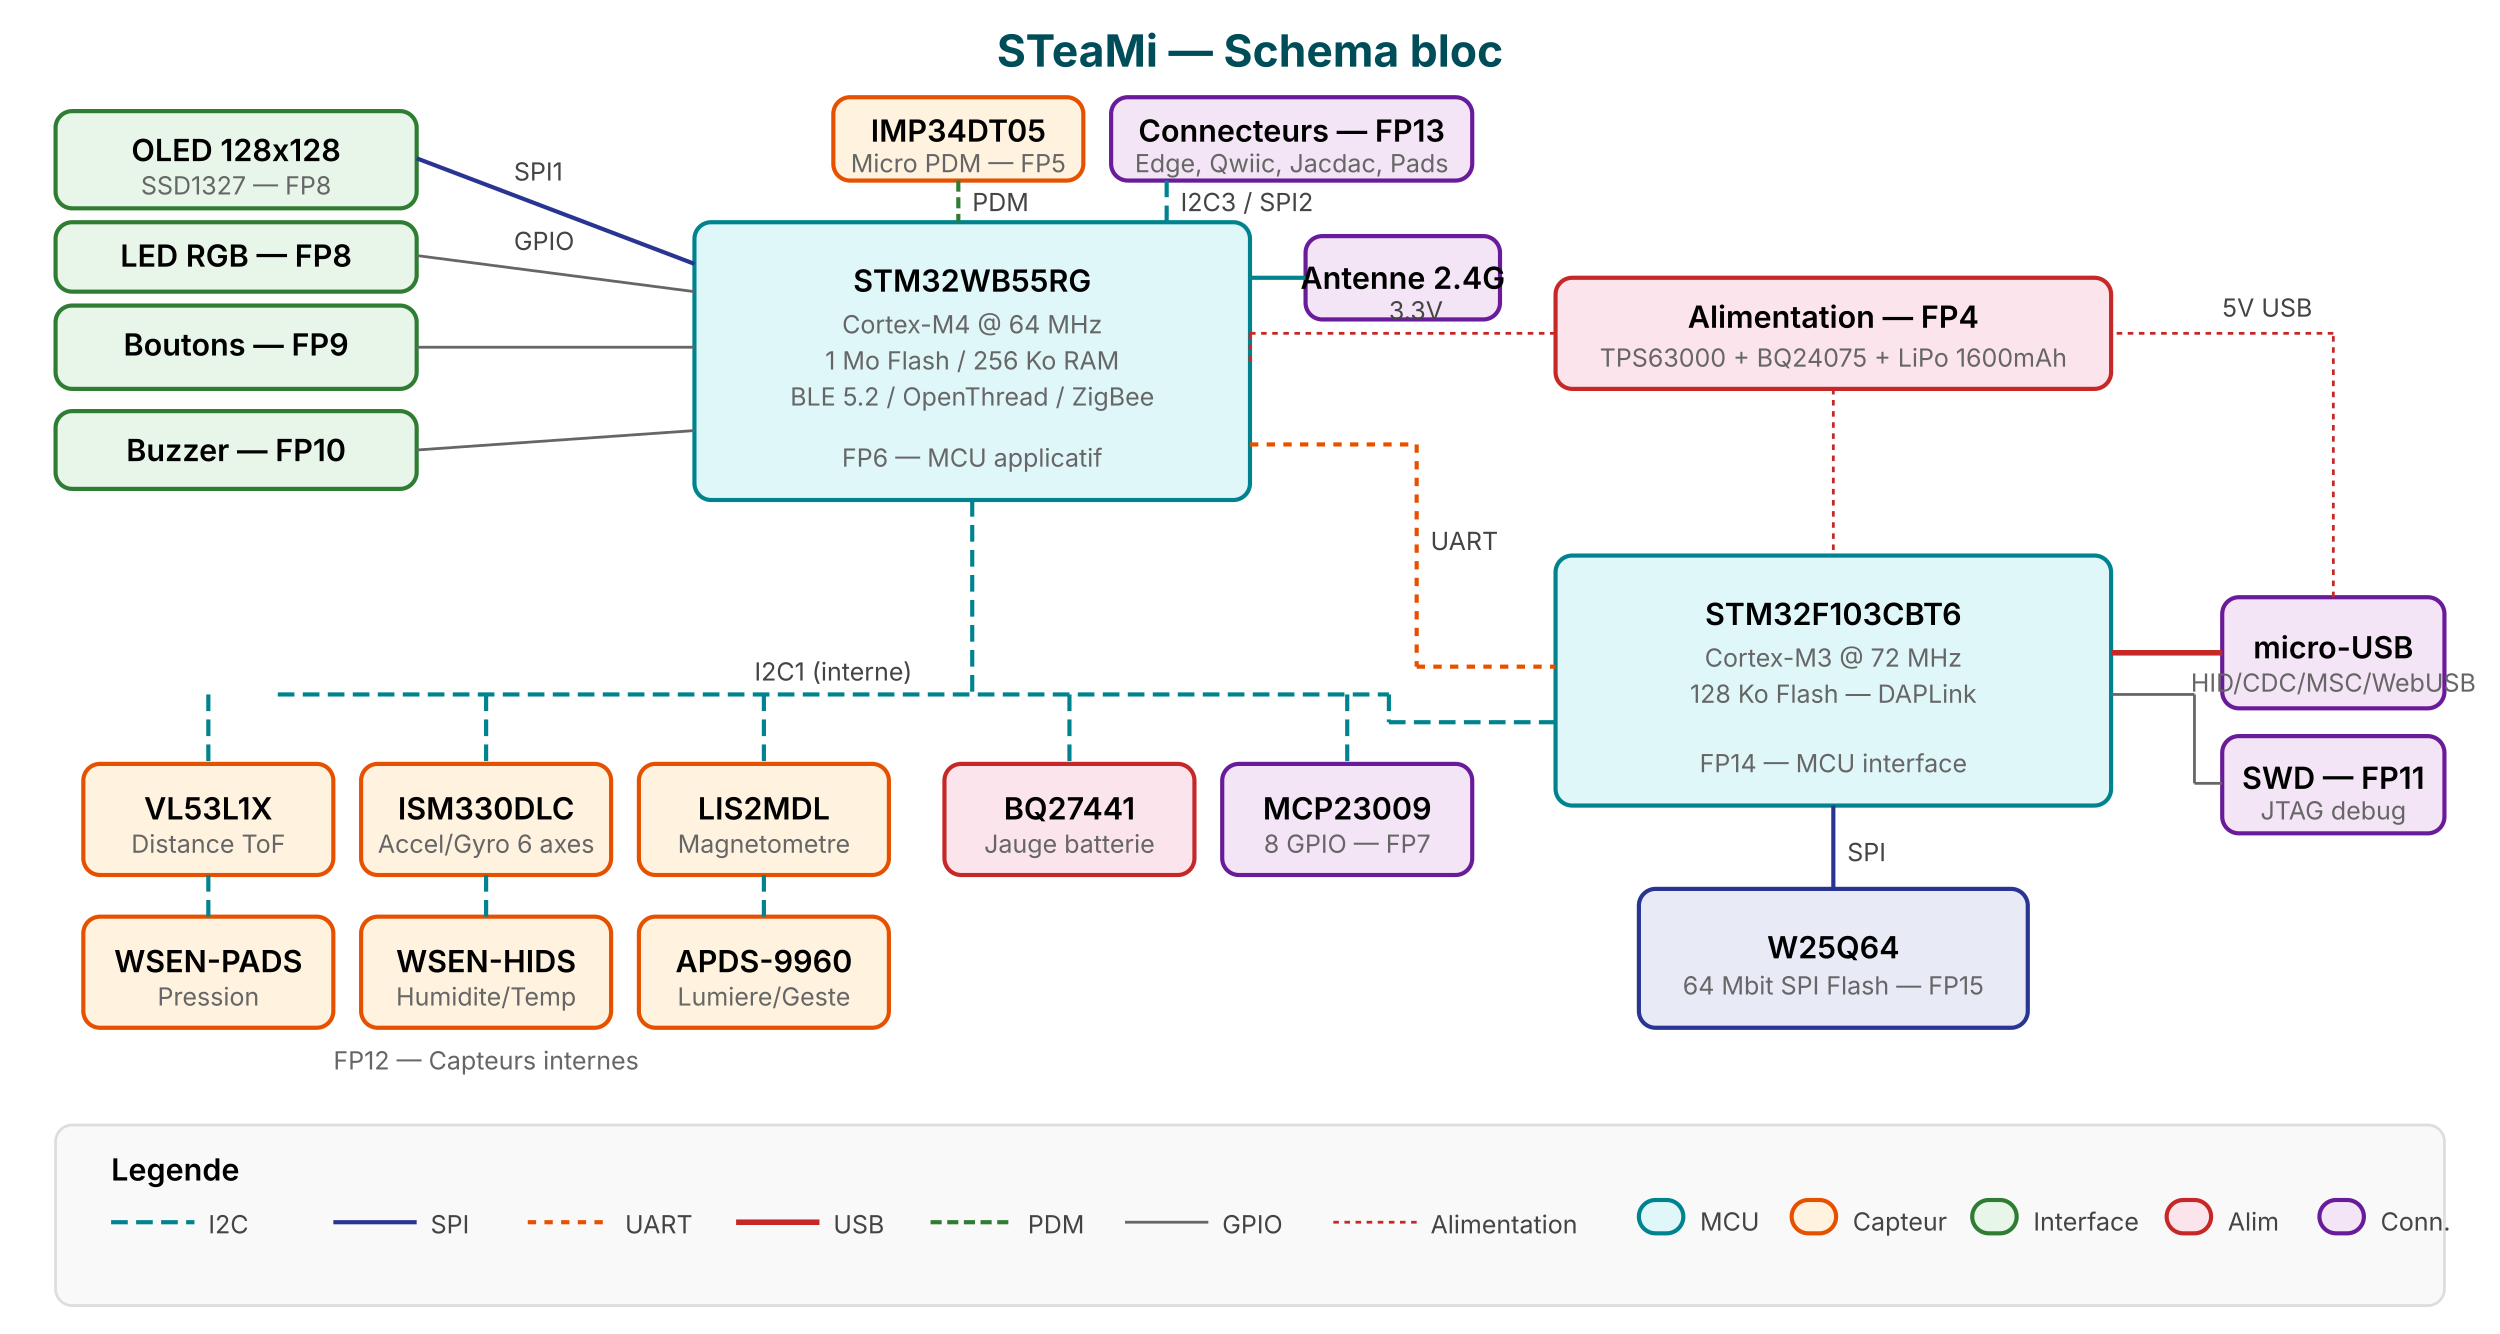
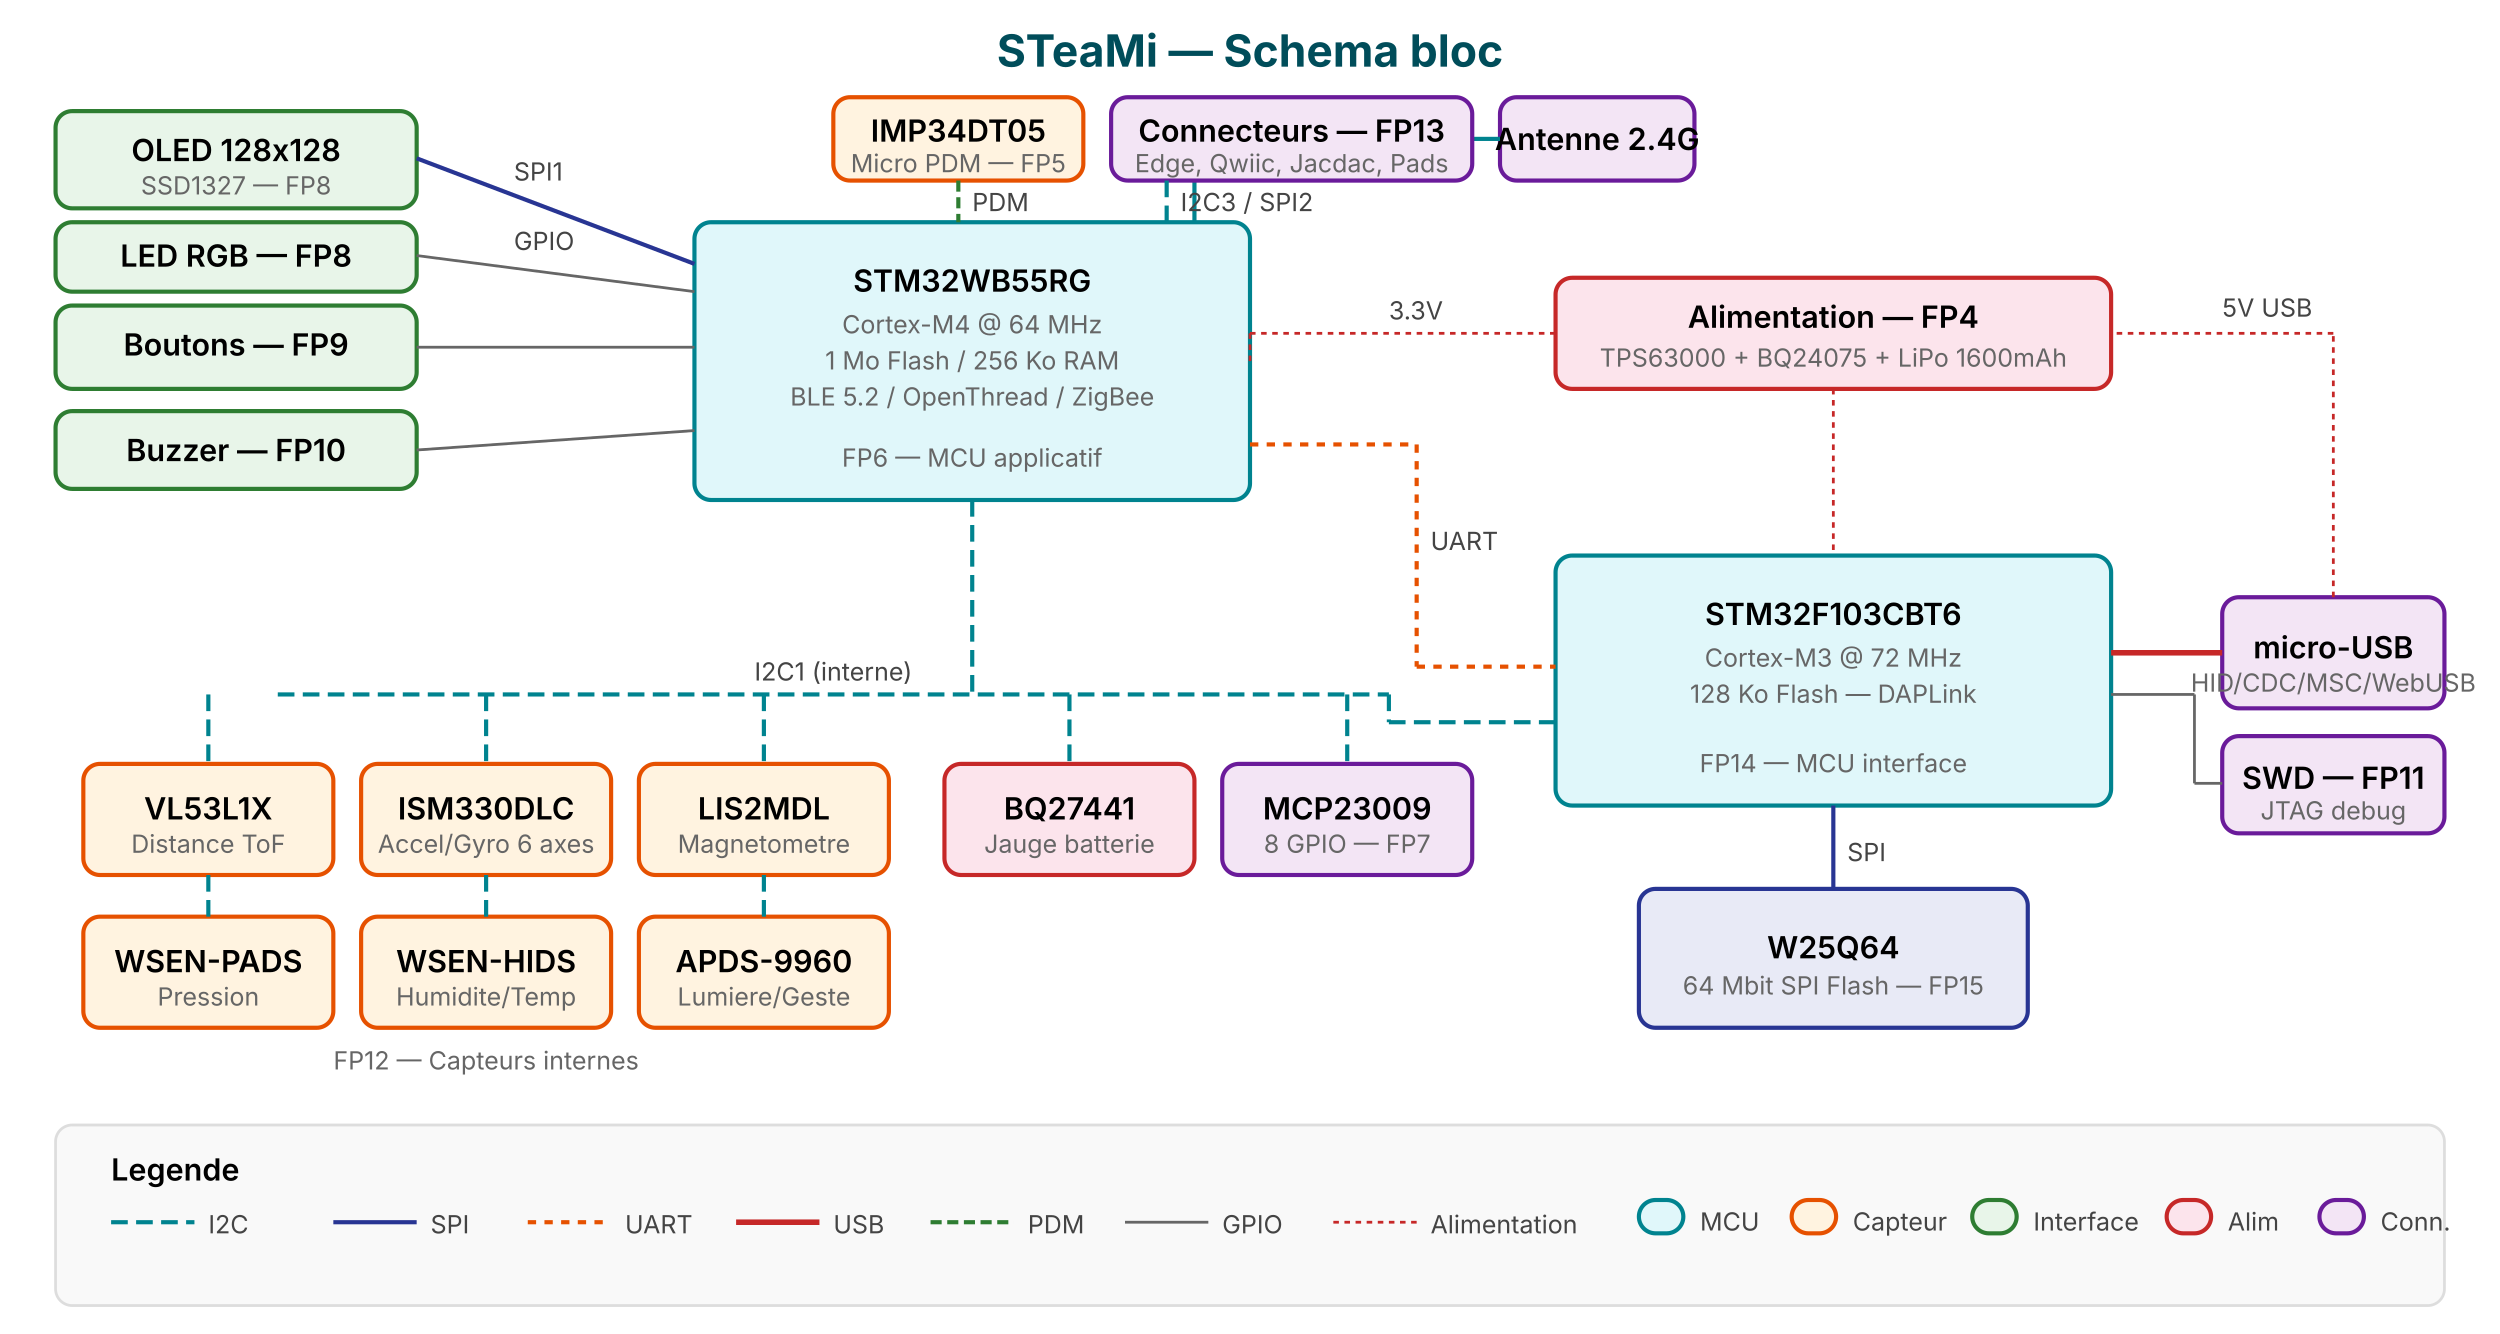
<svg xmlns="http://www.w3.org/2000/svg" viewBox="0 0 900 480" font-family="Inter, -apple-system, sans-serif" font-size="11">
  <defs>
    <style>
      .box { rx: 6; ry: 6; stroke-width: 1.5; }
      .mcu { fill: #e0f7fa; stroke: #00838f; }
      .sensor { fill: #fff3e0; stroke: #e65100; }
      .power { fill: #fce4ec; stroke: #c62828; }
      .ui { fill: #e8f5e9; stroke: #2e7d32; }
      .conn { fill: #f3e5f5; stroke: #6a1b9a; }
      .flash { fill: #e8eaf6; stroke: #283593; }
      .label { font-weight: 600; font-size: 11px; }
      .sublabel { font-size: 9px; fill: #666; }
      .bus { stroke-width: 1.5; fill: none; }
      .bus-i2c { stroke: #00838f; stroke-dasharray: 6,3; }
      .bus-spi { stroke: #283593; }
      .bus-uart { stroke: #e65100; stroke-dasharray: 3,3; }
      .bus-usb { stroke: #c62828; stroke-width: 2; }
      .bus-pwr { stroke: #c62828; stroke-width: 1; stroke-dasharray: 2,2; }
      .bus-pdm { stroke: #2e7d32; stroke-dasharray: 4,2; }
      .bus-gpio { stroke: #666; stroke-width: 1; }
      .title { font-size: 16px; font-weight: 700; fill: #004d5a; }
      .legend-text { font-size: 9px; fill: #444; }
    </style>
  </defs>
  <text x="450" y="24" text-anchor="middle" class="title">STeaMi — Schema bloc</text>
  <rect x="250" y="80" width="200" height="100" class="box mcu" />
  <text x="350" y="105" text-anchor="middle" class="label">STM32WB55RG</text>
  <text x="350" y="120" text-anchor="middle" class="sublabel">Cortex-M4 @ 64 MHz</text>
  <text x="350" y="133" text-anchor="middle" class="sublabel">1 Mo Flash / 256 Ko RAM</text>
  <text x="350" y="146" text-anchor="middle" class="sublabel">BLE 5.2 / OpenThread / ZigBee</text>
  <text x="350" y="168" text-anchor="middle" class="sublabel" fill="#00838f">FP6 — MCU applicatif</text>
-   <rect x="470" y="85" width="70" height="30" class="box conn" />
-   <text x="505" y="104" text-anchor="middle" class="label" font-size="9">Antenne 2.4G</text>
-   <line x1="450" y1="100" x2="470" y2="100" class="bus" stroke="#00838f" stroke-width="1.5" />
+   <rect x="540" y="35" width="70" height="30" class="box conn" />
+   <text x="575" y="54" text-anchor="middle" class="label" font-size="9">Antenne 2.4G</text>
+   <line x1="430" y1="80" x2="430" y2="50" class="bus" stroke="#00838f" stroke-width="1.5" />
+   <line x1="430" y1="50" x2="540" y2="50" class="bus" stroke="#00838f" stroke-width="1.5" />
  <rect x="560" y="200" width="200" height="90" class="box mcu" />
  <text x="660" y="225" text-anchor="middle" class="label">STM32F103CBT6</text>
  <text x="660" y="240" text-anchor="middle" class="sublabel">Cortex-M3 @ 72 MHz</text>
  <text x="660" y="253" text-anchor="middle" class="sublabel">128 Ko Flash — DAPLink</text>
  <text x="660" y="278" text-anchor="middle" class="sublabel" fill="#00838f">FP14 — MCU interface</text>
  <rect x="800" y="215" width="80" height="40" class="box conn" />
  <text x="840" y="237" text-anchor="middle" class="label" font-size="9">micro-USB</text>
  <text x="840" y="249" text-anchor="middle" class="sublabel">HID/CDC/MSC/WebUSB</text>
  <line x1="760" y1="235" x2="800" y2="235" class="bus bus-usb" />
  <line x1="450" y1="160" x2="510" y2="160" class="bus bus-uart" />
  <line x1="510" y1="160" x2="510" y2="240" class="bus bus-uart" />
  <line x1="510" y1="240" x2="560" y2="240" class="bus bus-uart" />
  <text x="515" y="198" class="legend-text" fill="#e65100">UART</text>
  <rect x="590" y="320" width="140" height="50" class="box flash" />
  <text x="660" y="345" text-anchor="middle" class="label">W25Q64</text>
  <text x="660" y="358" text-anchor="middle" class="sublabel">64 Mbit SPI Flash — FP15</text>
  <line x1="660" y1="290" x2="660" y2="320" class="bus bus-spi" />
  <text x="665" y="310" class="legend-text" fill="#283593">SPI</text>
  <line x1="100" y1="250" x2="500" y2="250" class="bus bus-i2c" />
  <text x="300" y="245" text-anchor="middle" class="legend-text" fill="#00838f">I2C1 (interne)</text>
  <line x1="350" y1="180" x2="350" y2="250" class="bus bus-i2c" />
  <line x1="560" y1="260" x2="500" y2="260" class="bus bus-i2c" />
  <line x1="500" y1="250" x2="500" y2="260" class="bus bus-i2c" />
  <rect x="30" y="275" width="90" height="40" class="box sensor" />
  <text x="75" y="295" text-anchor="middle" class="label" font-size="9">VL53L1X</text>
  <text x="75" y="307" text-anchor="middle" class="sublabel">Distance ToF</text>
  <line x1="75" y1="250" x2="75" y2="275" class="bus bus-i2c" />
  <rect x="130" y="275" width="90" height="40" class="box sensor" />
  <text x="175" y="295" text-anchor="middle" class="label" font-size="9">ISM330DLC</text>
  <text x="175" y="307" text-anchor="middle" class="sublabel">Accel/Gyro 6 axes</text>
  <line x1="175" y1="250" x2="175" y2="275" class="bus bus-i2c" />
  <rect x="230" y="275" width="90" height="40" class="box sensor" />
  <text x="275" y="295" text-anchor="middle" class="label" font-size="9">LIS2MDL</text>
  <text x="275" y="307" text-anchor="middle" class="sublabel">Magnetometre</text>
  <line x1="275" y1="250" x2="275" y2="275" class="bus bus-i2c" />
  <rect x="30" y="330" width="90" height="40" class="box sensor" />
  <text x="75" y="350" text-anchor="middle" class="label" font-size="9">WSEN-PADS</text>
  <text x="75" y="362" text-anchor="middle" class="sublabel">Pression</text>
  <line x1="75" y1="315" x2="75" y2="330" class="bus bus-i2c" />
  <rect x="130" y="330" width="90" height="40" class="box sensor" />
  <text x="175" y="350" text-anchor="middle" class="label" font-size="9">WSEN-HIDS</text>
  <text x="175" y="362" text-anchor="middle" class="sublabel">Humidite/Temp</text>
  <line x1="175" y1="315" x2="175" y2="330" class="bus bus-i2c" />
  <rect x="230" y="330" width="90" height="40" class="box sensor" />
  <text x="275" y="350" text-anchor="middle" class="label" font-size="9">APDS-9960</text>
  <text x="275" y="362" text-anchor="middle" class="sublabel">Lumiere/Geste</text>
  <line x1="275" y1="315" x2="275" y2="330" class="bus bus-i2c" />
  <rect x="340" y="275" width="90" height="40" class="box power" />
  <text x="385" y="295" text-anchor="middle" class="label" font-size="9">BQ27441</text>
  <text x="385" y="307" text-anchor="middle" class="sublabel">Jauge batterie</text>
  <line x1="385" y1="250" x2="385" y2="275" class="bus bus-i2c" />
  <rect x="440" y="275" width="90" height="40" class="box conn" />
  <text x="485" y="295" text-anchor="middle" class="label" font-size="9">MCP23009</text>
  <text x="485" y="307" text-anchor="middle" class="sublabel">8 GPIO — FP7</text>
  <line x1="485" y1="250" x2="485" y2="275" class="bus bus-i2c" />
  <text x="175" y="385" text-anchor="middle" class="sublabel" fill="#e65100">FP12 — Capteurs internes</text>
  <rect x="300" y="35" width="90" height="30" class="box sensor" />
  <text x="345" y="51" text-anchor="middle" class="label" font-size="9">IMP34DT05</text>
  <text x="345" y="62" text-anchor="middle" class="sublabel">Micro PDM — FP5</text>
  <line x1="345" y1="65" x2="345" y2="80" class="bus bus-pdm" />
  <text x="350" y="76" class="legend-text" fill="#2e7d32">PDM</text>
  <rect x="20" y="40" width="130" height="35" class="box ui" />
  <text x="85" y="58" text-anchor="middle" class="label" font-size="10">OLED 128x128</text>
  <text x="85" y="70" text-anchor="middle" class="sublabel">SSD1327 — FP8</text>
  <line x1="150" y1="57" x2="250" y2="95" class="bus bus-spi" />
  <text x="185" y="65" class="legend-text" fill="#283593">SPI1</text>
  <rect x="20" y="80" width="130" height="25" class="box ui" />
  <text x="85" y="96" text-anchor="middle" class="label" font-size="9">LED RGB — FP8</text>
  <line x1="150" y1="92" x2="250" y2="105" class="bus bus-gpio" />
  <text x="185" y="90" class="legend-text" fill="#666">GPIO</text>
  <rect x="20" y="110" width="130" height="30" class="box ui" />
  <text x="85" y="128" text-anchor="middle" class="label" font-size="9">Boutons — FP9</text>
  <line x1="150" y1="125" x2="250" y2="125" class="bus bus-gpio" />
  <rect x="20" y="148" width="130" height="28" class="box ui" />
  <text x="85" y="166" text-anchor="middle" class="label" font-size="9">Buzzer — FP10</text>
  <line x1="150" y1="162" x2="250" y2="155" class="bus bus-gpio" />
  <rect x="560" y="100" width="200" height="40" class="box power" />
  <text x="660" y="118" text-anchor="middle" class="label" font-size="10">Alimentation — FP4</text>
  <text x="660" y="132" text-anchor="middle" class="sublabel">TPS63000 + BQ24075 + LiPo 1600mAh</text>
  <line x1="660" y1="140" x2="660" y2="200" class="bus bus-pwr" stroke-dasharray="2,4" />
  <line x1="560" y1="120" x2="450" y2="120" class="bus bus-pwr" />
  <line x1="450" y1="120" x2="450" y2="130" class="bus bus-pwr" />
  <text x="500" y="115" class="legend-text" fill="#c62828">3.3V</text>
  <line x1="840" y1="215" x2="840" y2="120" class="bus bus-pwr" />
  <line x1="840" y1="120" x2="760" y2="120" class="bus bus-pwr" />
  <text x="800" y="114" class="legend-text" fill="#c62828">5V USB</text>
  <rect x="400" y="35" width="130" height="30" class="box conn" />
  <text x="465" y="51" text-anchor="middle" class="label" font-size="9">Connecteurs — FP13</text>
  <text x="465" y="62" text-anchor="middle" class="sublabel">Edge, Qwiic, Jacdac, Pads</text>
  <line x1="420" y1="65" x2="420" y2="80" class="bus bus-i2c" stroke="#6a1b9a" />
  <text x="425" y="76" class="legend-text" fill="#6a1b9a">I2C3 / SPI2</text>
  <rect x="800" y="265" width="80" height="35" class="box conn" />
  <text x="840" y="284" text-anchor="middle" class="label" font-size="9">SWD — FP11</text>
  <text x="840" y="295" text-anchor="middle" class="sublabel">JTAG debug</text>
  <line x1="760" y1="250" x2="790" y2="250" class="bus bus-gpio" />
  <line x1="790" y1="250" x2="790" y2="282" class="bus bus-gpio" />
  <line x1="790" y1="282" x2="800" y2="282" class="bus bus-gpio" />
  <rect x="20" y="405" width="860" height="65" rx="6" fill="#f9f9f9" stroke="#ddd" />
  <text x="40" y="425" class="label" font-size="10">Legende</text>
  <line x1="40" y1="440" x2="70" y2="440" class="bus bus-i2c" />
  <text x="75" y="444" class="legend-text">I2C</text>
  <line x1="120" y1="440" x2="150" y2="440" class="bus bus-spi" />
  <text x="155" y="444" class="legend-text">SPI</text>
  <line x1="190" y1="440" x2="220" y2="440" class="bus bus-uart" />
  <text x="225" y="444" class="legend-text">UART</text>
  <line x1="265" y1="440" x2="295" y2="440" class="bus bus-usb" />
  <text x="300" y="444" class="legend-text">USB</text>
  <line x1="335" y1="440" x2="365" y2="440" class="bus bus-pdm" />
  <text x="370" y="444" class="legend-text">PDM</text>
  <line x1="405" y1="440" x2="435" y2="440" class="bus bus-gpio" />
  <text x="440" y="444" class="legend-text">GPIO</text>
  <line x1="480" y1="440" x2="510" y2="440" class="bus bus-pwr" />
  <text x="515" y="444" class="legend-text">Alimentation</text>
  <rect x="590" y="432" width="16" height="12" class="box mcu" />
  <text x="612" y="443" class="legend-text">MCU</text>
  <rect x="645" y="432" width="16" height="12" class="box sensor" />
  <text x="667" y="443" class="legend-text">Capteur</text>
  <rect x="710" y="432" width="16" height="12" class="box ui" />
  <text x="732" y="443" class="legend-text">Interface</text>
  <rect x="780" y="432" width="16" height="12" class="box power" />
  <text x="802" y="443" class="legend-text">Alim</text>
  <rect x="835" y="432" width="16" height="12" class="box conn" />
  <text x="857" y="443" class="legend-text">Conn.</text>
</svg>
